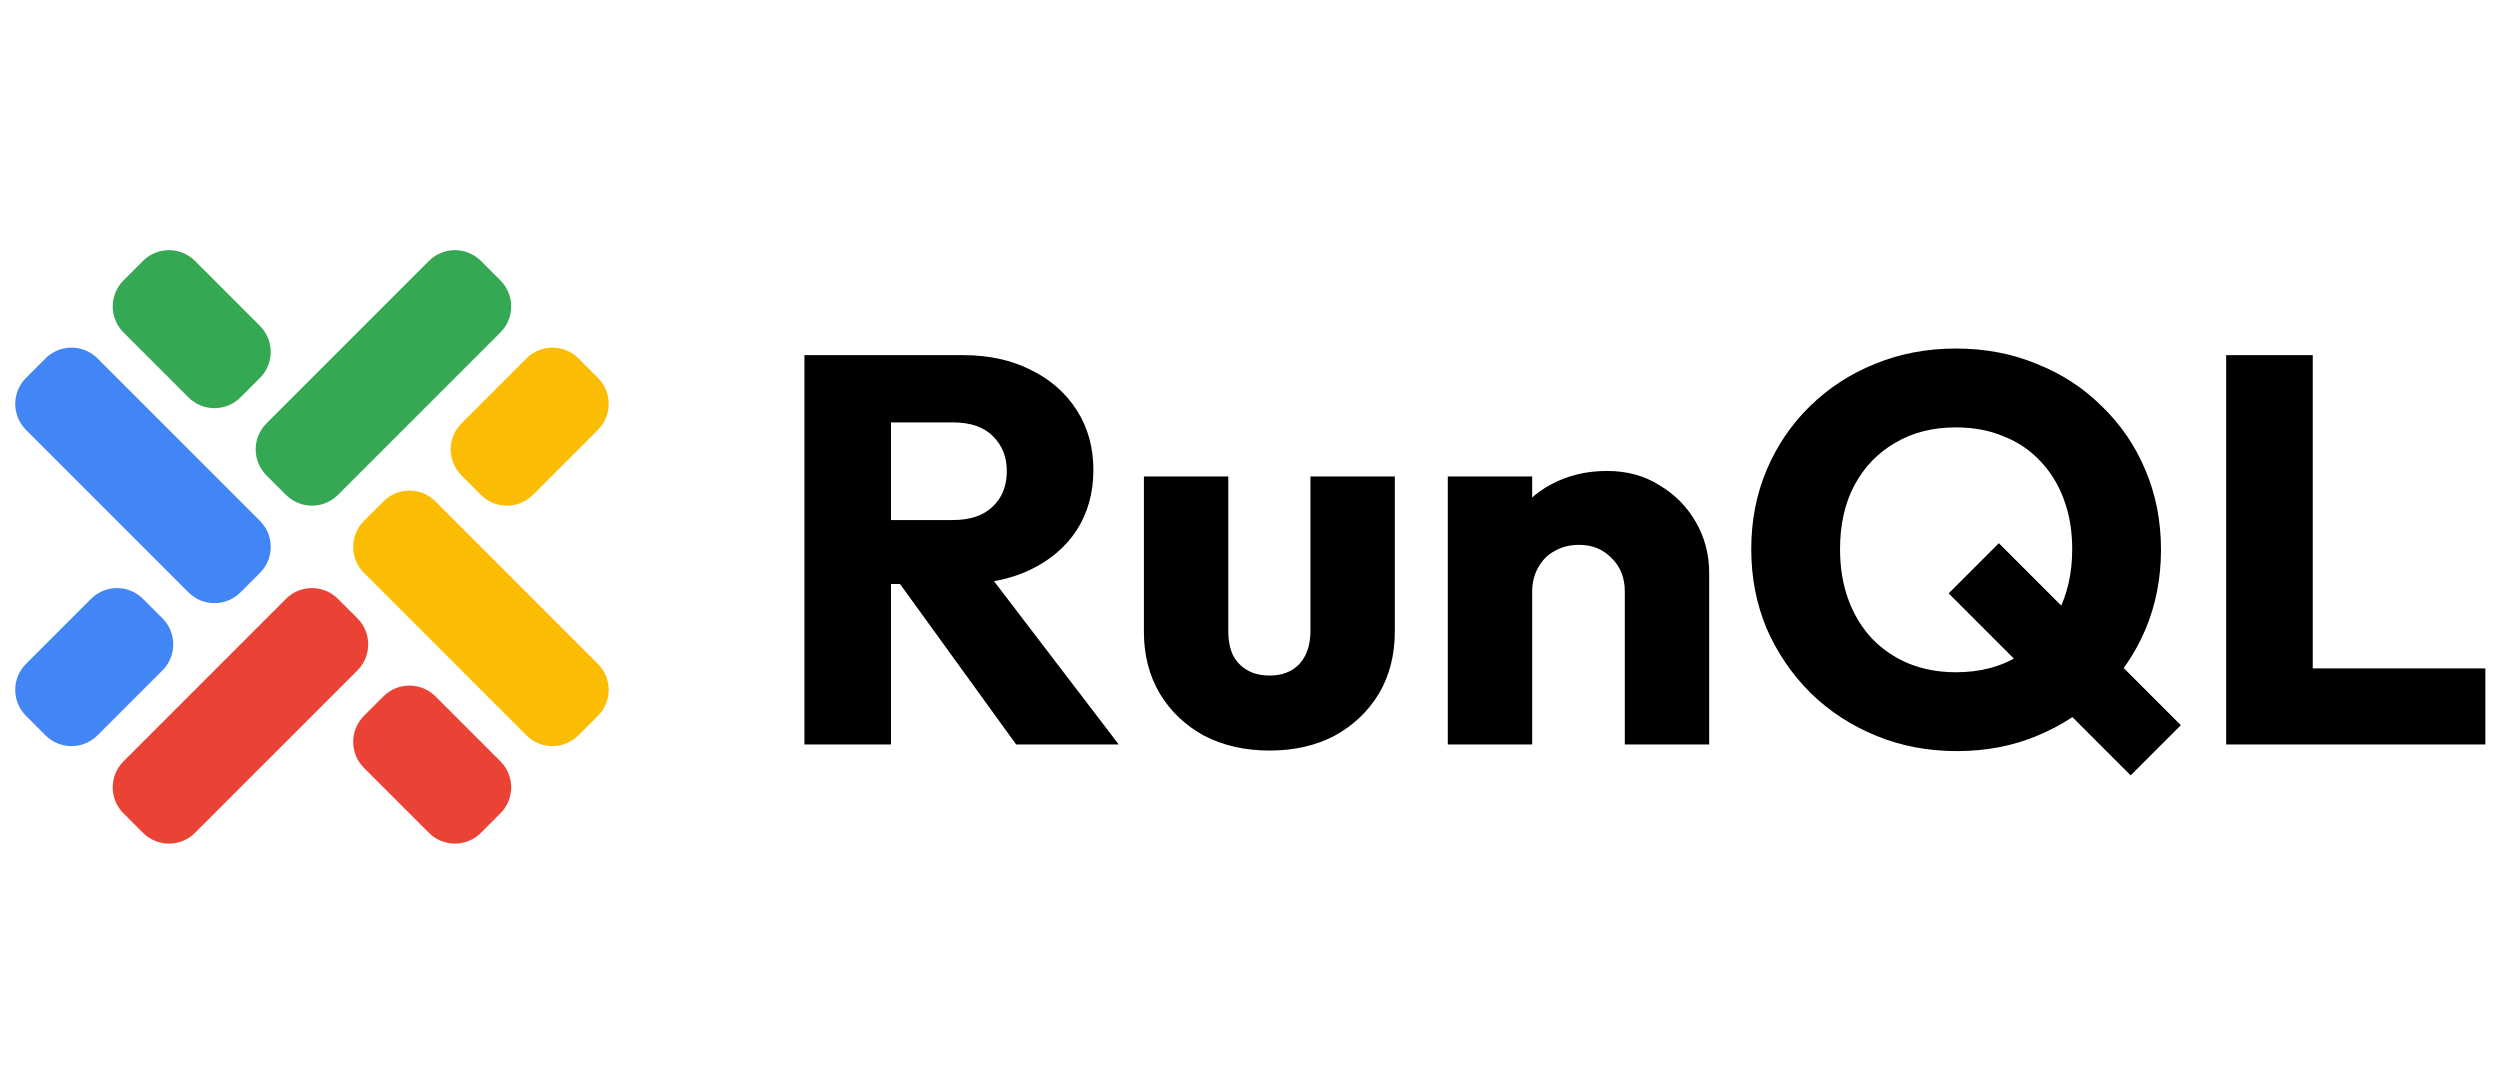
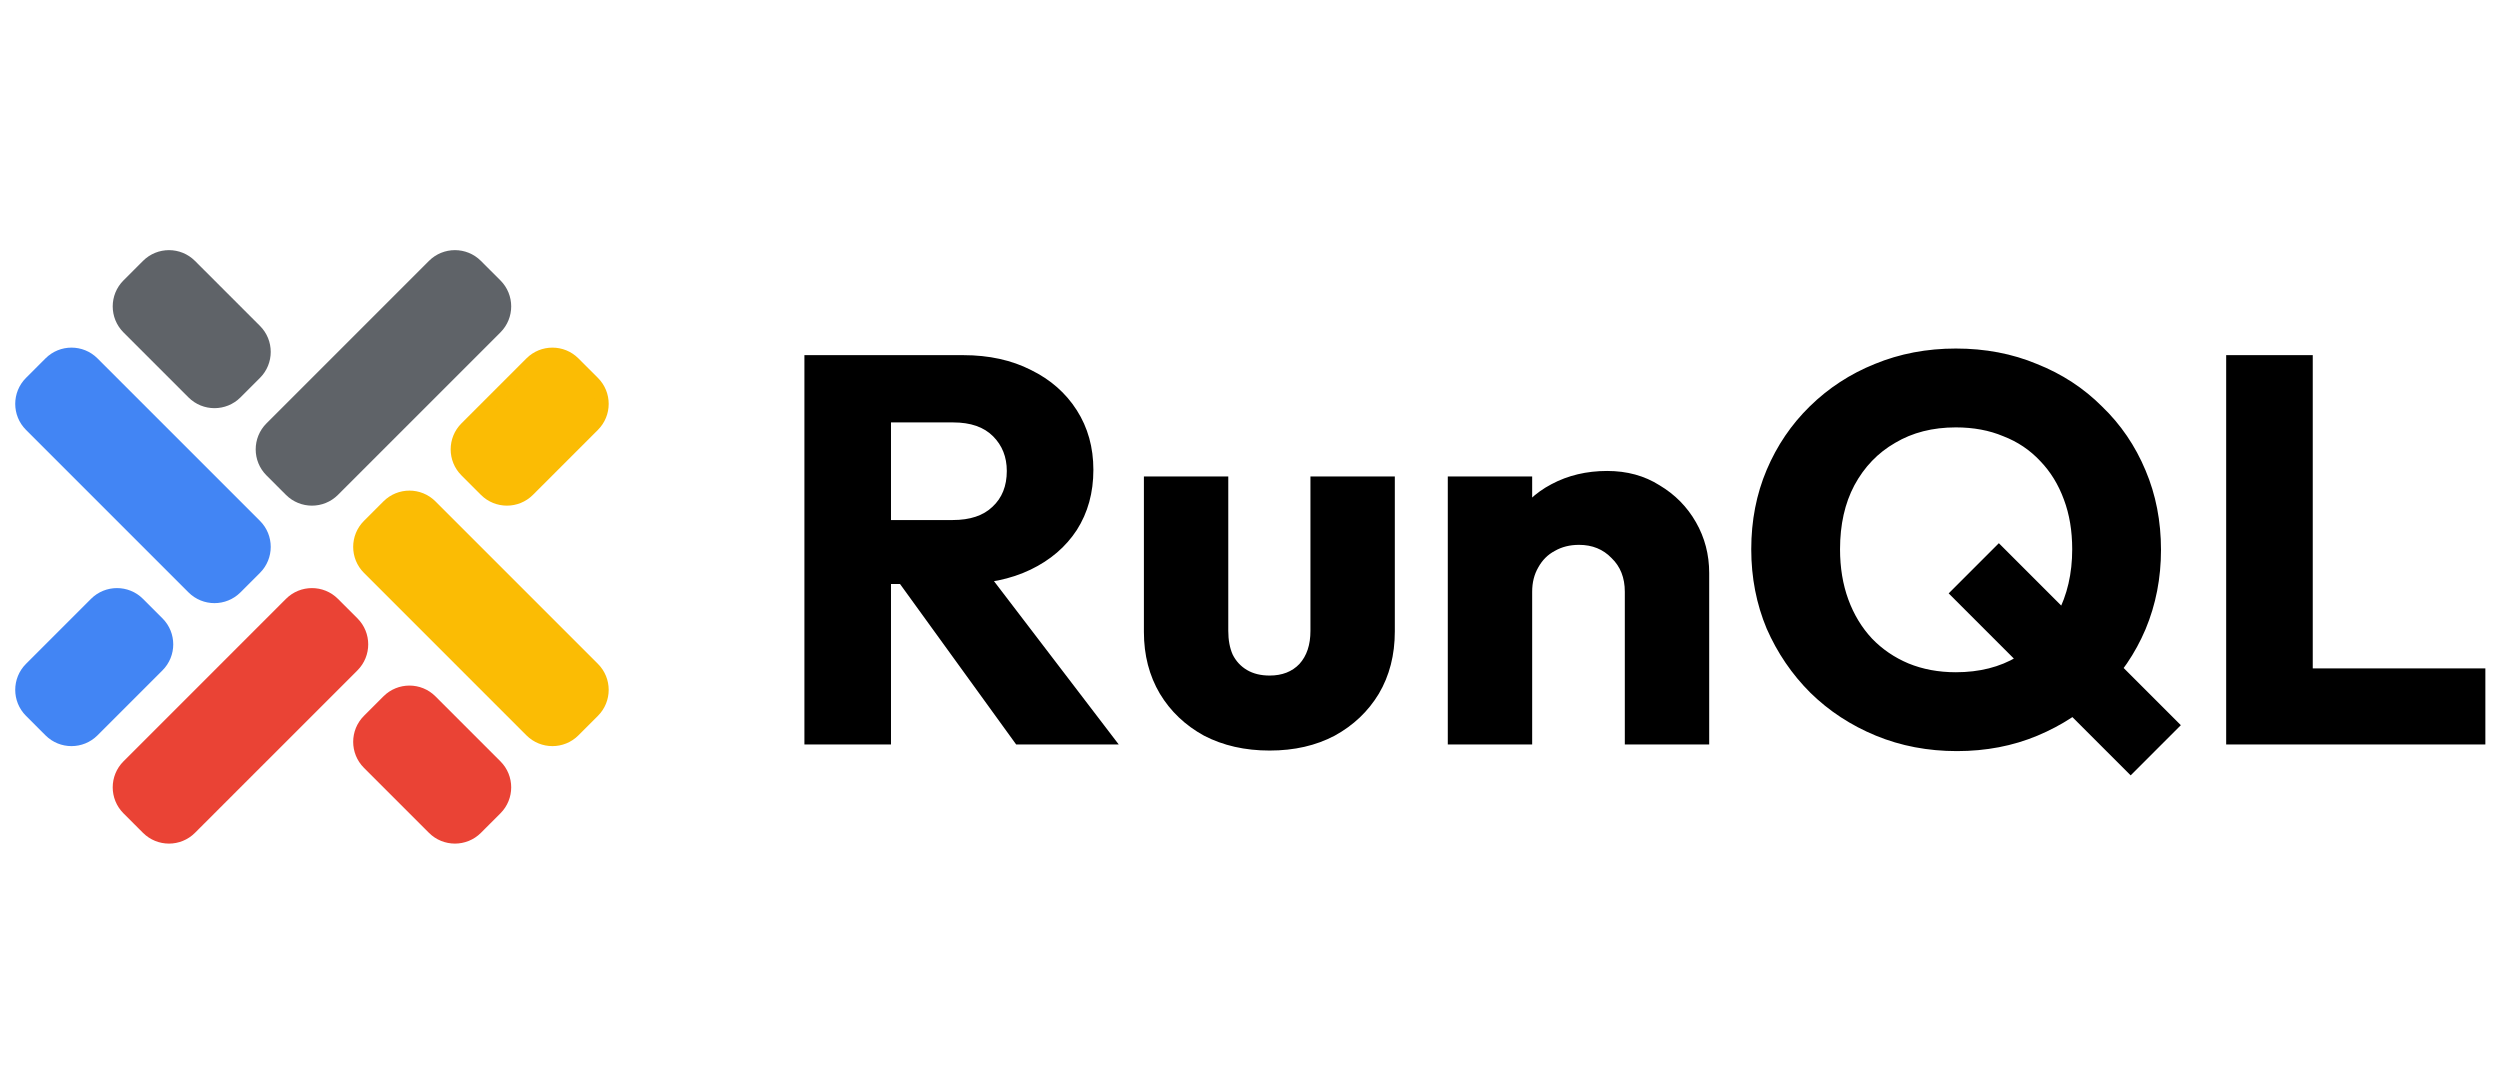
<svg xmlns="http://www.w3.org/2000/svg" width="544" height="236" viewBox="0 0 544 236" fill="none">
-   <rect x="60.104" y="119" width="19" height="63" rx="6.5" transform="rotate(135 60.1043 119)" fill="#4285F4" stroke="#4285F4" stroke-width="3" />
+   <rect x="60.104" y="118.999" width="19" height="63" rx="6.5" transform="rotate(135 60.1043 118.999)" fill="#4285F4" stroke="#4285F4" stroke-width="3" />
  <rect x="25.456" y="126.778" width="19" height="33" rx="6.5" transform="rotate(45 25.4561 126.778)" fill="#4285F4" stroke="#4285F4" stroke-width="3" />
-   <rect x="2.121" width="19" height="33" rx="6.5" transform="matrix(0.707107 0.707107 0.707107 -0.707107 95.3733 96.2866)" fill="#FBBC04" stroke="#FBBC04" stroke-width="3" />
+   <rect x="2.121" width="19" height="33" rx="6.5" transform="matrix(0.707107 0.707107 0.707107 -0.707107 95.3733 96.2861)" fill="#FBBC04" stroke="#FBBC04" stroke-width="3" />
  <rect y="2.121" width="19" height="63" rx="6.5" transform="matrix(-0.707107 0.707107 0.707107 0.707107 87.5952 104.065)" fill="#FBBC04" stroke="#FBBC04" stroke-width="3" />
-   <rect y="2.121" width="19" height="33" rx="6.5" transform="matrix(-0.707107 0.707107 0.707107 0.707107 87.5952 146.491)" fill="#EA4335" stroke="#EA4335" stroke-width="3" />
+   <rect y="2.121" width="19" height="33" rx="6.5" transform="matrix(-0.707107 0.707107 0.707107 0.707107 87.5952 146.49)" fill="#EA4335" stroke="#EA4335" stroke-width="3" />
  <rect x="-2.121" width="19" height="63" rx="6.5" transform="matrix(-0.707107 -0.707107 -0.707107 0.707107 79.8172 138.713)" fill="#EA4335" stroke="#EA4335" stroke-width="3" />
-   <rect x="67.881" y="111.222" width="19" height="63" rx="6.5" transform="rotate(-135 67.8813 111.222)" fill="#34A853" stroke="#34A853" stroke-width="3" />
-   <rect x="60.104" y="76.574" width="19" height="33" rx="6.5" transform="rotate(135 60.1043 76.5737)" fill="#34A853" stroke="#34A853" stroke-width="3" />
+   <rect x="67.881" y="111.221" width="19" height="63" rx="6.5" transform="rotate(-135 67.8813 111.221)" fill="#5F6368" stroke="#5F6368" stroke-width="3" />
+   <rect x="60.104" y="76.573" width="19" height="33" rx="6.5" transform="rotate(135 60.1043 76.5732)" fill="#5F6368" stroke="#5F6368" stroke-width="3" />
  <path d="M189.44 127.08V113.16H207.32C211.08 113.16 213.96 112.2 215.96 110.28C218.04 108.36 219.08 105.76 219.08 102.48C219.08 99.44 218.08 96.92 216.08 94.92C214.08 92.92 211.2 91.92 207.44 91.92H189.44V77.28H209.6C215.2 77.28 220.12 78.36 224.36 80.52C228.6 82.6 231.92 85.52 234.32 89.28C236.72 93.04 237.92 97.36 237.92 102.24C237.92 107.2 236.72 111.56 234.32 115.32C231.92 119 228.56 121.88 224.24 123.96C219.92 126.04 214.84 127.08 209 127.08H189.44ZM175.04 162V77.28H193.88V162H175.04ZM221.12 162L194.72 125.52L212 120.84L243.44 162H221.12ZM276.273 163.32C270.913 163.32 266.153 162.24 261.993 160.08C257.913 157.84 254.713 154.8 252.393 150.96C250.073 147.04 248.913 142.56 248.913 137.52V103.68H267.273V137.28C267.273 139.28 267.593 141 268.233 142.44C268.953 143.88 269.993 145 271.353 145.8C272.713 146.6 274.353 147 276.273 147C278.993 147 281.153 146.16 282.753 144.48C284.353 142.72 285.153 140.32 285.153 137.28V103.68H303.513V137.4C303.513 142.52 302.353 147.04 300.033 150.96C297.713 154.8 294.513 157.84 290.433 160.08C286.353 162.24 281.633 163.32 276.273 163.32ZM353.56 162V128.76C353.56 125.72 352.6 123.28 350.68 121.44C348.84 119.52 346.48 118.56 343.6 118.56C341.6 118.56 339.84 119 338.32 119.88C336.8 120.68 335.6 121.88 334.72 123.48C333.84 125 333.4 126.76 333.4 128.76L326.32 125.28C326.32 120.72 327.32 116.72 329.32 113.28C331.32 109.84 334.08 107.2 337.6 105.36C341.2 103.44 345.24 102.48 349.72 102.48C354.04 102.48 357.84 103.52 361.12 105.6C364.48 107.6 367.12 110.28 369.04 113.64C370.96 117 371.92 120.68 371.92 124.68V162H353.56ZM315.04 162V103.68H333.4V162H315.04ZM425.832 163.44C419.512 163.44 413.632 162.32 408.192 160.08C402.752 157.84 397.992 154.72 393.912 150.72C389.912 146.72 386.752 142.08 384.432 136.8C382.192 131.44 381.072 125.68 381.072 119.52C381.072 113.28 382.192 107.52 384.432 102.24C386.672 96.96 389.792 92.36 393.792 88.44C397.872 84.44 402.592 81.36 407.952 79.2C413.392 76.96 419.272 75.84 425.592 75.84C431.992 75.84 437.872 76.96 443.232 79.2C448.672 81.36 453.392 84.44 457.392 88.44C461.472 92.36 464.632 97 466.872 102.36C469.112 107.64 470.232 113.4 470.232 119.64C470.232 125.8 469.112 131.56 466.872 136.92C464.632 142.2 461.472 146.84 457.392 150.84C453.392 154.76 448.712 157.84 443.352 160.08C437.992 162.32 432.152 163.44 425.832 163.44ZM463.632 168.72L424.032 129.12L434.952 118.2L474.552 157.8L463.632 168.72ZM425.592 146.28C430.712 146.28 435.152 145.16 438.912 142.92C442.672 140.68 445.592 137.56 447.672 133.56C449.832 129.48 450.912 124.8 450.912 119.52C450.912 115.52 450.312 111.92 449.112 108.72C447.912 105.44 446.192 102.64 443.952 100.32C441.712 97.92 439.032 96.12 435.912 94.92C432.872 93.64 429.432 93 425.592 93C420.552 93 416.152 94.12 412.392 96.36C408.632 98.52 405.672 101.6 403.512 105.6C401.432 109.52 400.392 114.16 400.392 119.52C400.392 123.52 400.992 127.16 402.192 130.44C403.392 133.72 405.112 136.56 407.352 138.96C409.592 141.28 412.232 143.08 415.272 144.36C418.392 145.64 421.832 146.28 425.592 146.28ZM484.415 162V77.28H503.255V162H484.415ZM498.935 162V145.44H540.815V162H498.935Z" fill="black" />
</svg>
